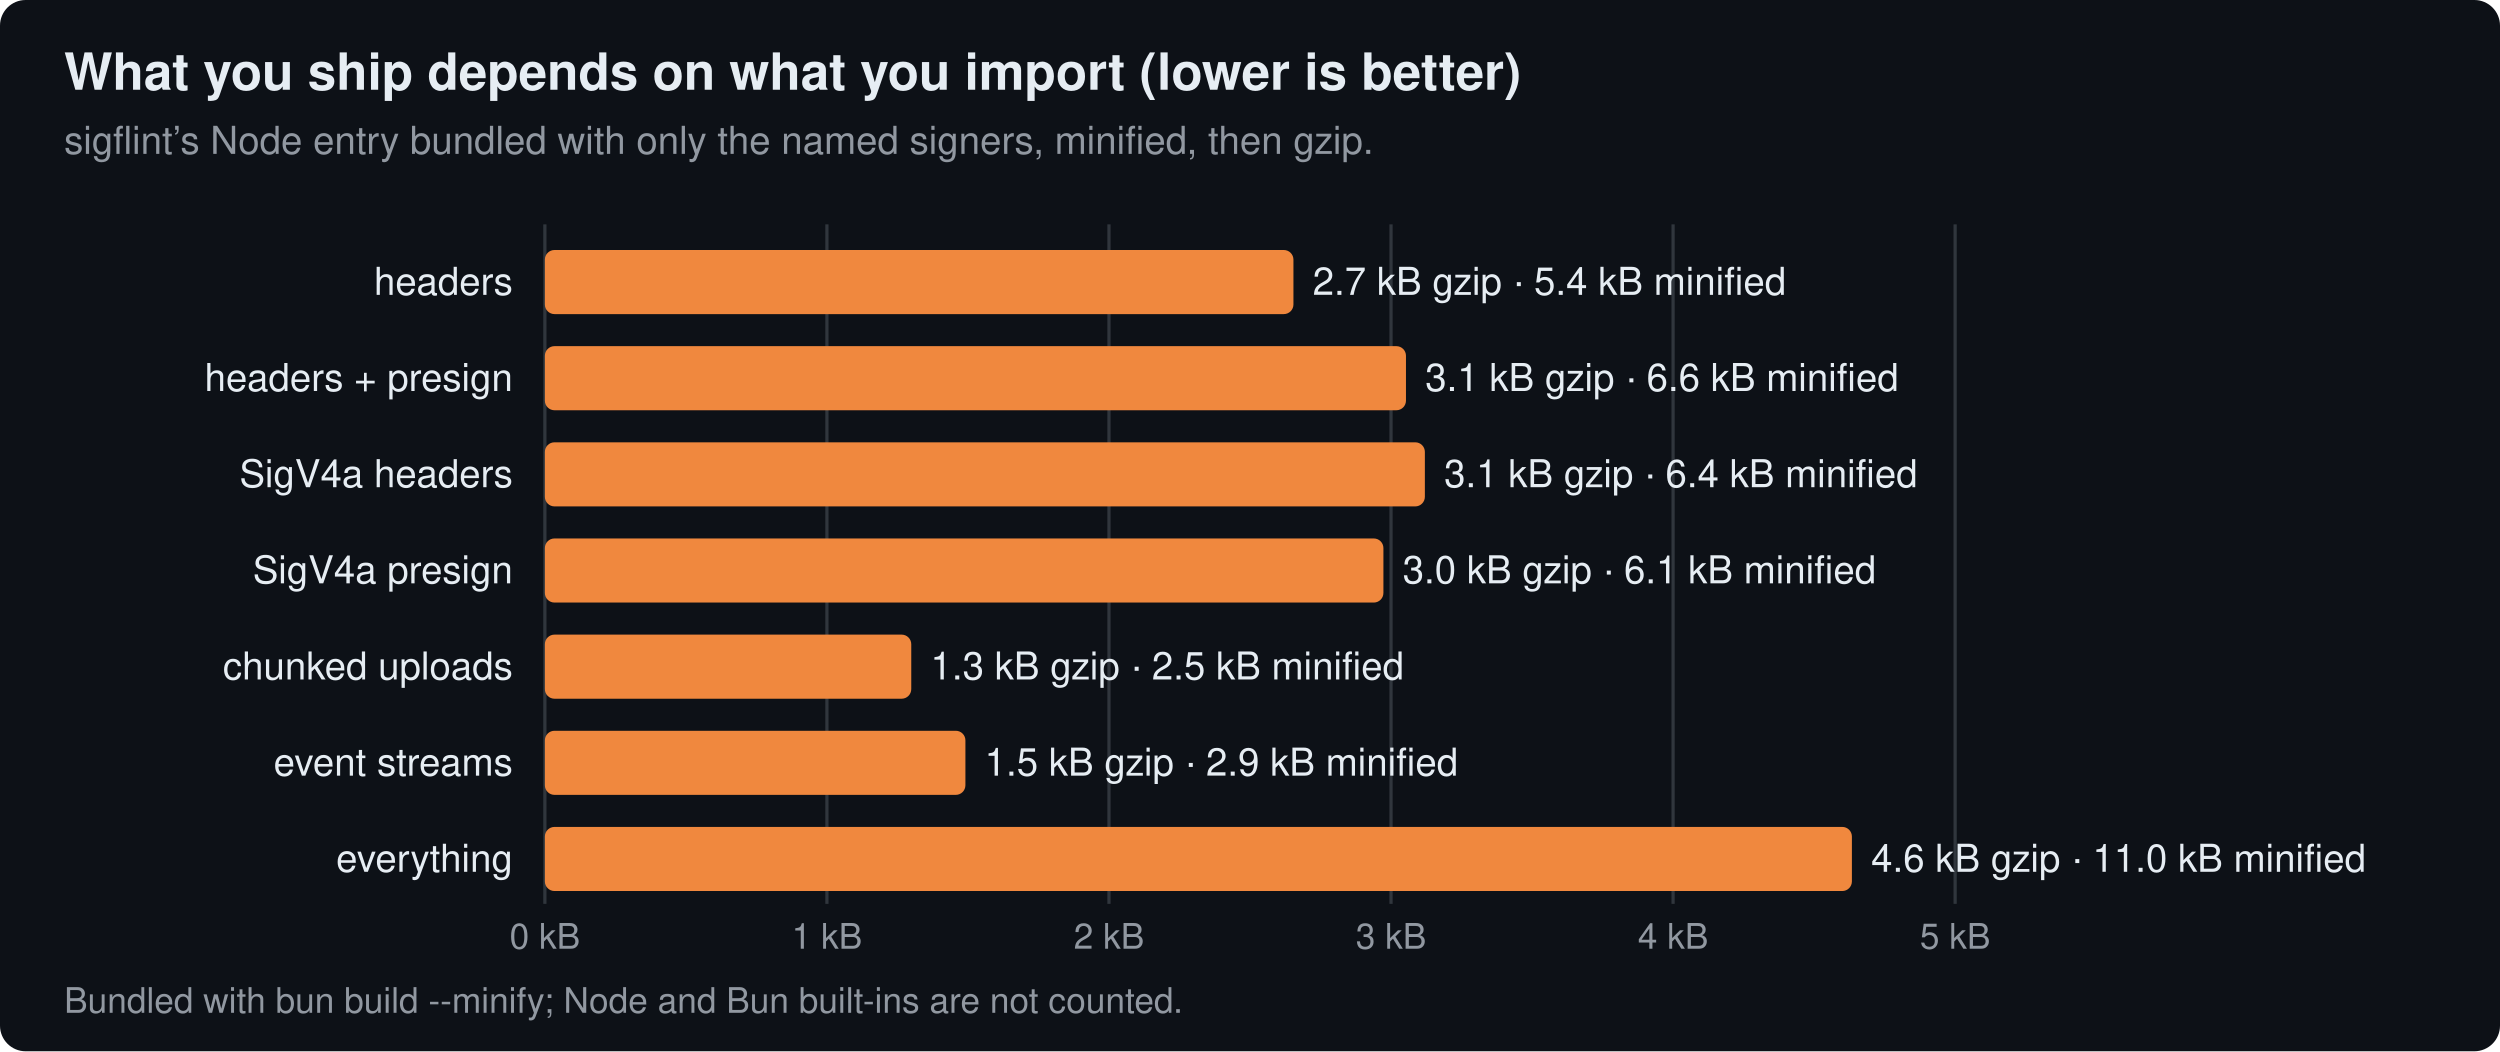
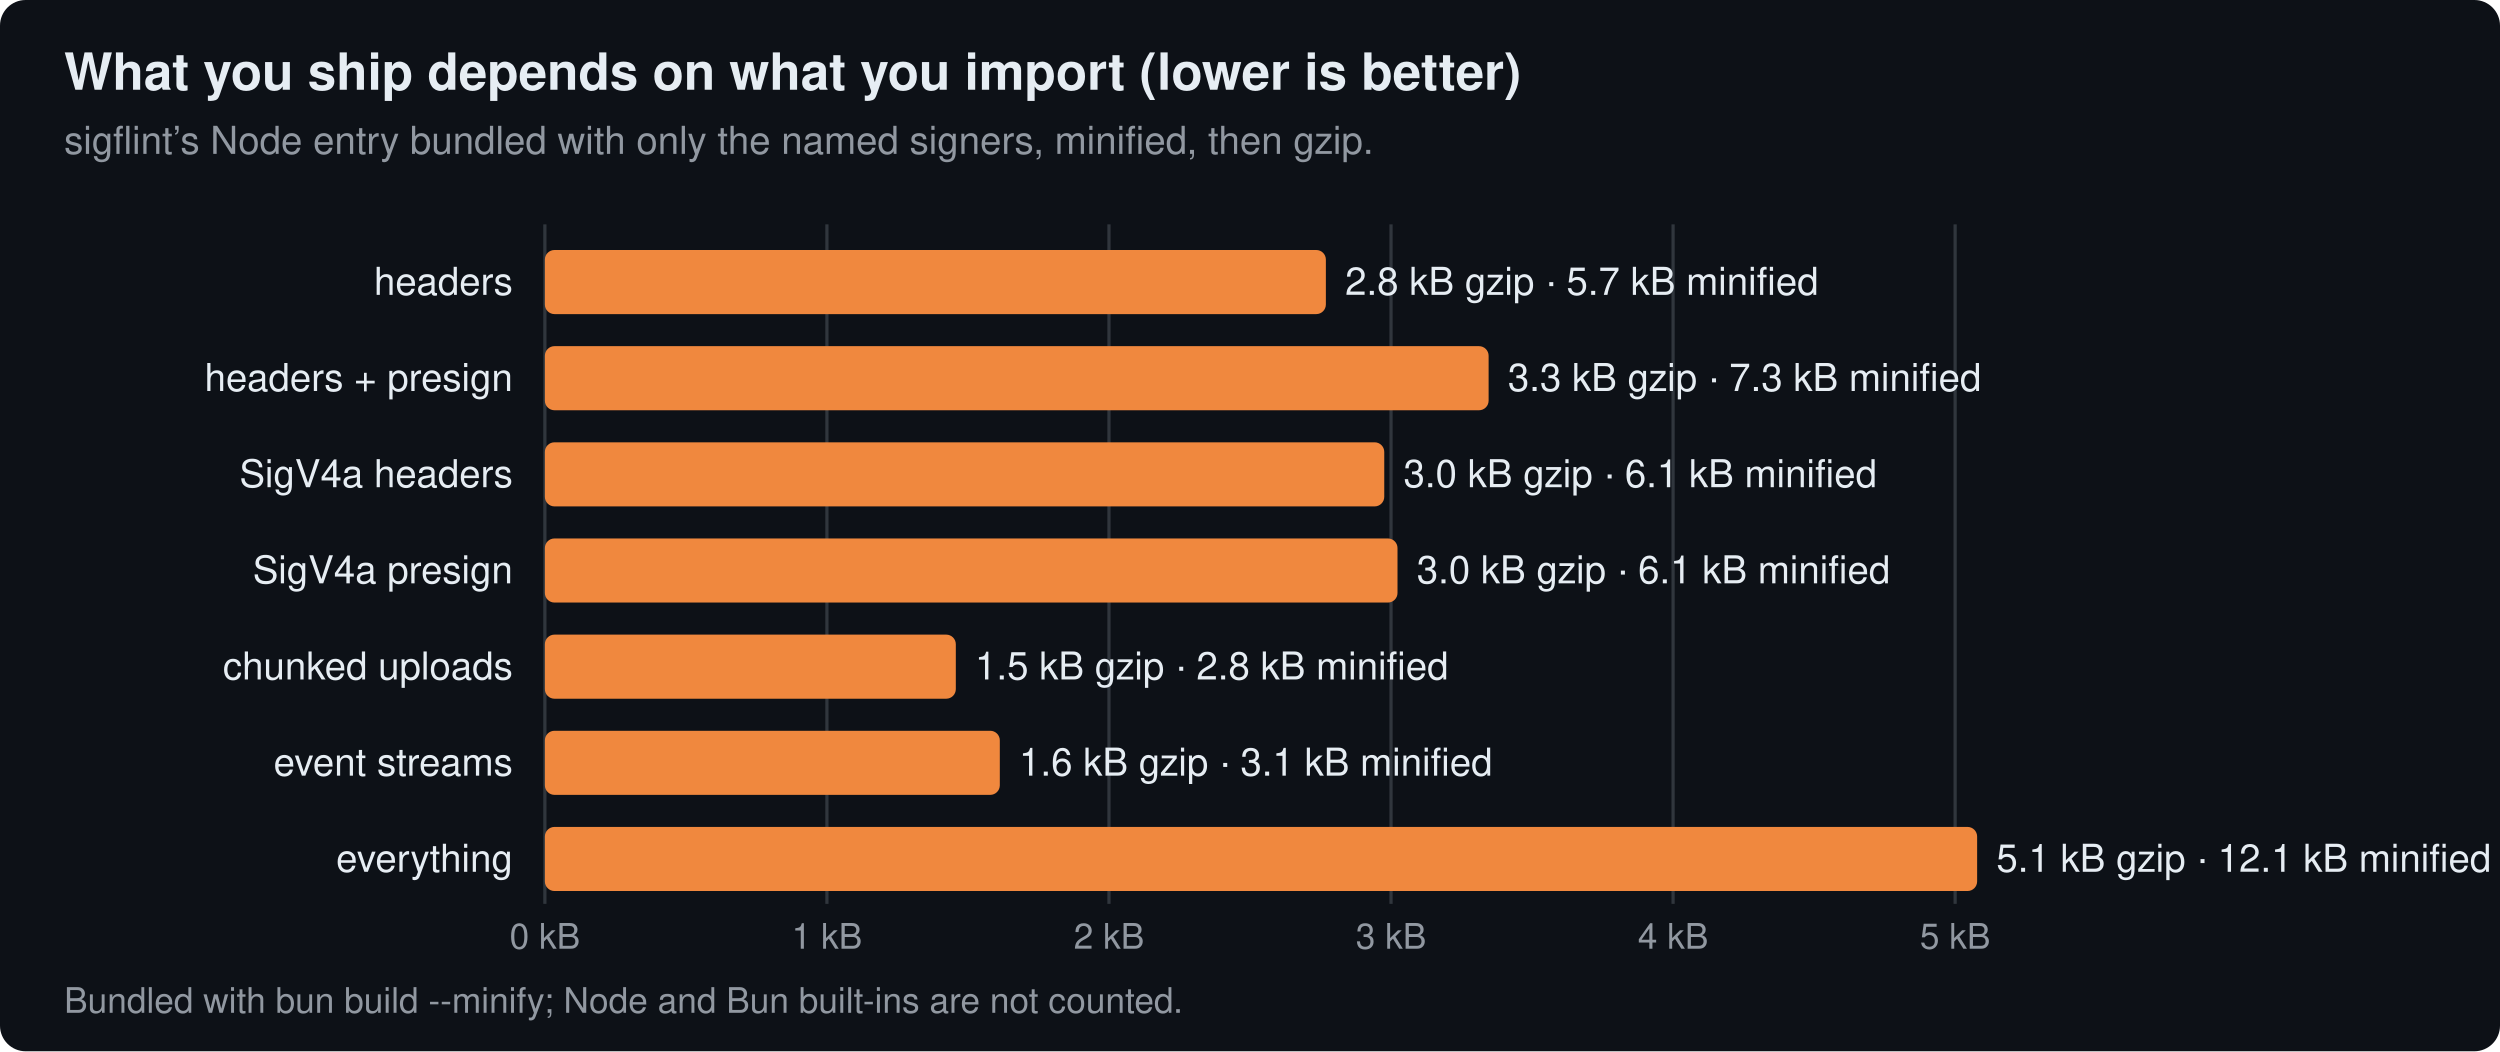
<svg xmlns="http://www.w3.org/2000/svg" width="780" height="328" viewBox="0 0 780 328" role="img" aria-labelledby="t d" font-family="-apple-system,BlinkMacSystemFont,'Segoe UI',Helvetica,Arial,sans-serif">
  <rect width="780" height="328" rx="8" fill="#0d1117" />
  <text x="20" y="28" font-size="16" fill="#e6edf3" text-anchor="start" font-weight="600">What you ship depends on what you import (lower is better)</text>
  <text x="20" y="48" font-size="12" fill="#9198a1" text-anchor="start" font-weight="400">sigflint’s Node entry bundled with only the named signers, minified, then gzip.</text>
  <line x1="170" y1="70" x2="170" y2="282" stroke="#30363d" />
  <text x="170" y="296" font-size="11" fill="#9198a1" text-anchor="middle" font-weight="400">0 kB</text>
  <line x1="258" y1="70" x2="258" y2="282" stroke="#30363d" />
  <text x="258" y="296" font-size="11" fill="#9198a1" text-anchor="middle" font-weight="400">1 kB</text>
  <line x1="346" y1="70" x2="346" y2="282" stroke="#30363d" />
  <text x="346" y="296" font-size="11" fill="#9198a1" text-anchor="middle" font-weight="400">2 kB</text>
  <line x1="434" y1="70" x2="434" y2="282" stroke="#30363d" />
  <text x="434" y="296" font-size="11" fill="#9198a1" text-anchor="middle" font-weight="400">3 kB</text>
  <line x1="522" y1="70" x2="522" y2="282" stroke="#30363d" />
  <text x="522" y="296" font-size="11" fill="#9198a1" text-anchor="middle" font-weight="400">4 kB</text>
  <line x1="610" y1="70" x2="610" y2="282" stroke="#30363d" />
  <text x="610" y="296" font-size="11" fill="#9198a1" text-anchor="middle" font-weight="400">5 kB</text>
  <text x="160" y="92" font-size="12" fill="#e6edf3" text-anchor="end" font-weight="400">headers</text>
-   <rect x="170" y="78" width="233.552" height="20" rx="3" fill="#f0883e" />
-   <text x="409.552" y="92" font-size="12" fill="#e6edf3" text-anchor="start" font-weight="400">2.7 kB gzip · 5.4 kB minified</text>
+   <rect x="170" y="78" width="243.672" height="20" rx="3" fill="#f0883e" />
+   <text x="419.672" y="92" font-size="12" fill="#e6edf3" text-anchor="start" font-weight="400">2.8 kB gzip · 5.7 kB minified</text>
  <text x="160" y="122" font-size="12" fill="#e6edf3" text-anchor="end" font-weight="400">headers + presign</text>
-   <rect x="170" y="108" width="268.664" height="20" rx="3" fill="#f0883e" />
-   <text x="444.664" y="122" font-size="12" fill="#e6edf3" text-anchor="start" font-weight="400">3.1 kB gzip · 6.6 kB minified</text>
+   <rect x="170" y="108" width="294.448" height="20" rx="3" fill="#f0883e" />
+   <text x="470.448" y="122" font-size="12" fill="#e6edf3" text-anchor="start" font-weight="400">3.3 kB gzip · 7.3 kB minified</text>
  <text x="160" y="152" font-size="12" fill="#e6edf3" text-anchor="end" font-weight="400">SigV4a headers</text>
-   <rect x="170" y="138" width="274.56" height="20" rx="3" fill="#f0883e" />
-   <text x="450.56" y="152" font-size="12" fill="#e6edf3" text-anchor="start" font-weight="400">3.1 kB gzip · 6.4 kB minified</text>
+   <rect x="170" y="138" width="261.888" height="20" rx="3" fill="#f0883e" />
+   <text x="437.888" y="152" font-size="12" fill="#e6edf3" text-anchor="start" font-weight="400">3.0 kB gzip · 6.1 kB minified</text>
  <text x="160" y="182" font-size="12" fill="#e6edf3" text-anchor="end" font-weight="400">SigV4a presign</text>
-   <rect x="170" y="168" width="261.624" height="20" rx="3" fill="#f0883e" />
-   <text x="437.624" y="182" font-size="12" fill="#e6edf3" text-anchor="start" font-weight="400">3.0 kB gzip · 6.1 kB minified</text>
+   <rect x="170" y="168" width="266.024" height="20" rx="3" fill="#f0883e" />
+   <text x="442.024" y="182" font-size="12" fill="#e6edf3" text-anchor="start" font-weight="400">3.0 kB gzip · 6.1 kB minified</text>
  <text x="160" y="212" font-size="12" fill="#e6edf3" text-anchor="end" font-weight="400">chunked uploads</text>
-   <rect x="170" y="198" width="114.312" height="20" rx="3" fill="#f0883e" />
-   <text x="290.312" y="212" font-size="12" fill="#e6edf3" text-anchor="start" font-weight="400">1.3 kB gzip · 2.5 kB minified</text>
+   <rect x="170" y="198" width="128.216" height="20" rx="3" fill="#f0883e" />
+   <text x="304.216" y="212" font-size="12" fill="#e6edf3" text-anchor="start" font-weight="400">1.5 kB gzip · 2.8 kB minified</text>
  <text x="160" y="242" font-size="12" fill="#e6edf3" text-anchor="end" font-weight="400">event streams</text>
-   <rect x="170" y="228" width="131.208" height="20" rx="3" fill="#f0883e" />
-   <text x="307.208" y="242" font-size="12" fill="#e6edf3" text-anchor="start" font-weight="400">1.5 kB gzip · 2.9 kB minified</text>
+   <rect x="170" y="228" width="141.944" height="20" rx="3" fill="#f0883e" />
+   <text x="317.944" y="242" font-size="12" fill="#e6edf3" text-anchor="start" font-weight="400">1.6 kB gzip · 3.1 kB minified</text>
  <text x="160" y="272" font-size="12" fill="#e6edf3" text-anchor="end" font-weight="400">everything</text>
-   <rect x="170" y="258" width="407.792" height="20" rx="3" fill="#f0883e" />
-   <text x="583.792" y="272" font-size="12" fill="#e6edf3" text-anchor="start" font-weight="400">4.6 kB gzip · 11.0 kB minified</text>
+   <rect x="170" y="258" width="446.864" height="20" rx="3" fill="#f0883e" />
+   <text x="622.864" y="272" font-size="12" fill="#e6edf3" text-anchor="start" font-weight="400">5.1 kB gzip · 12.1 kB minified</text>
  <text x="20" y="316" font-size="11" fill="#9198a1" text-anchor="start" font-weight="400">Bundled with bun build --minify; Node and Bun built-ins are not counted.</text>
</svg>
